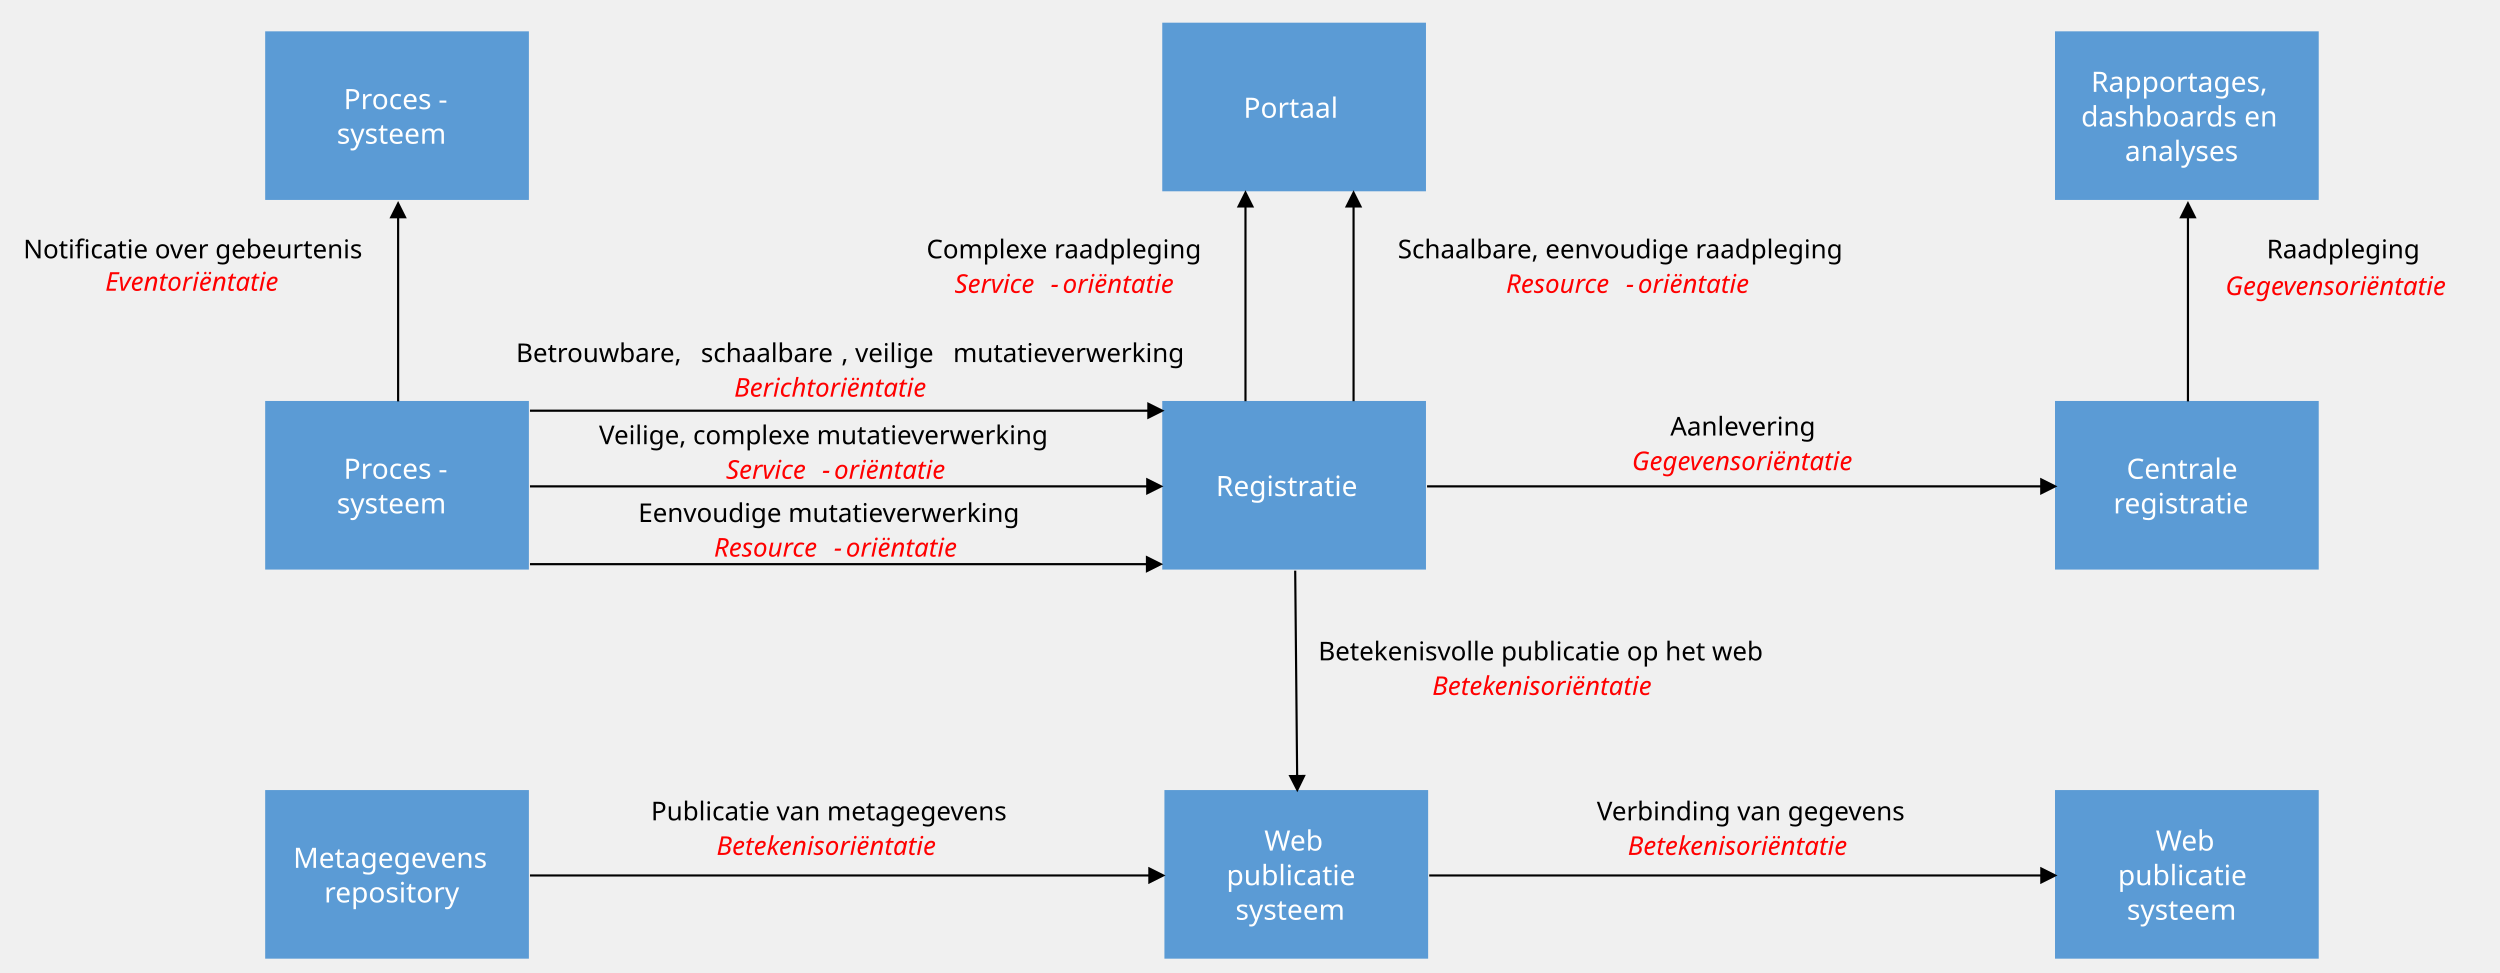
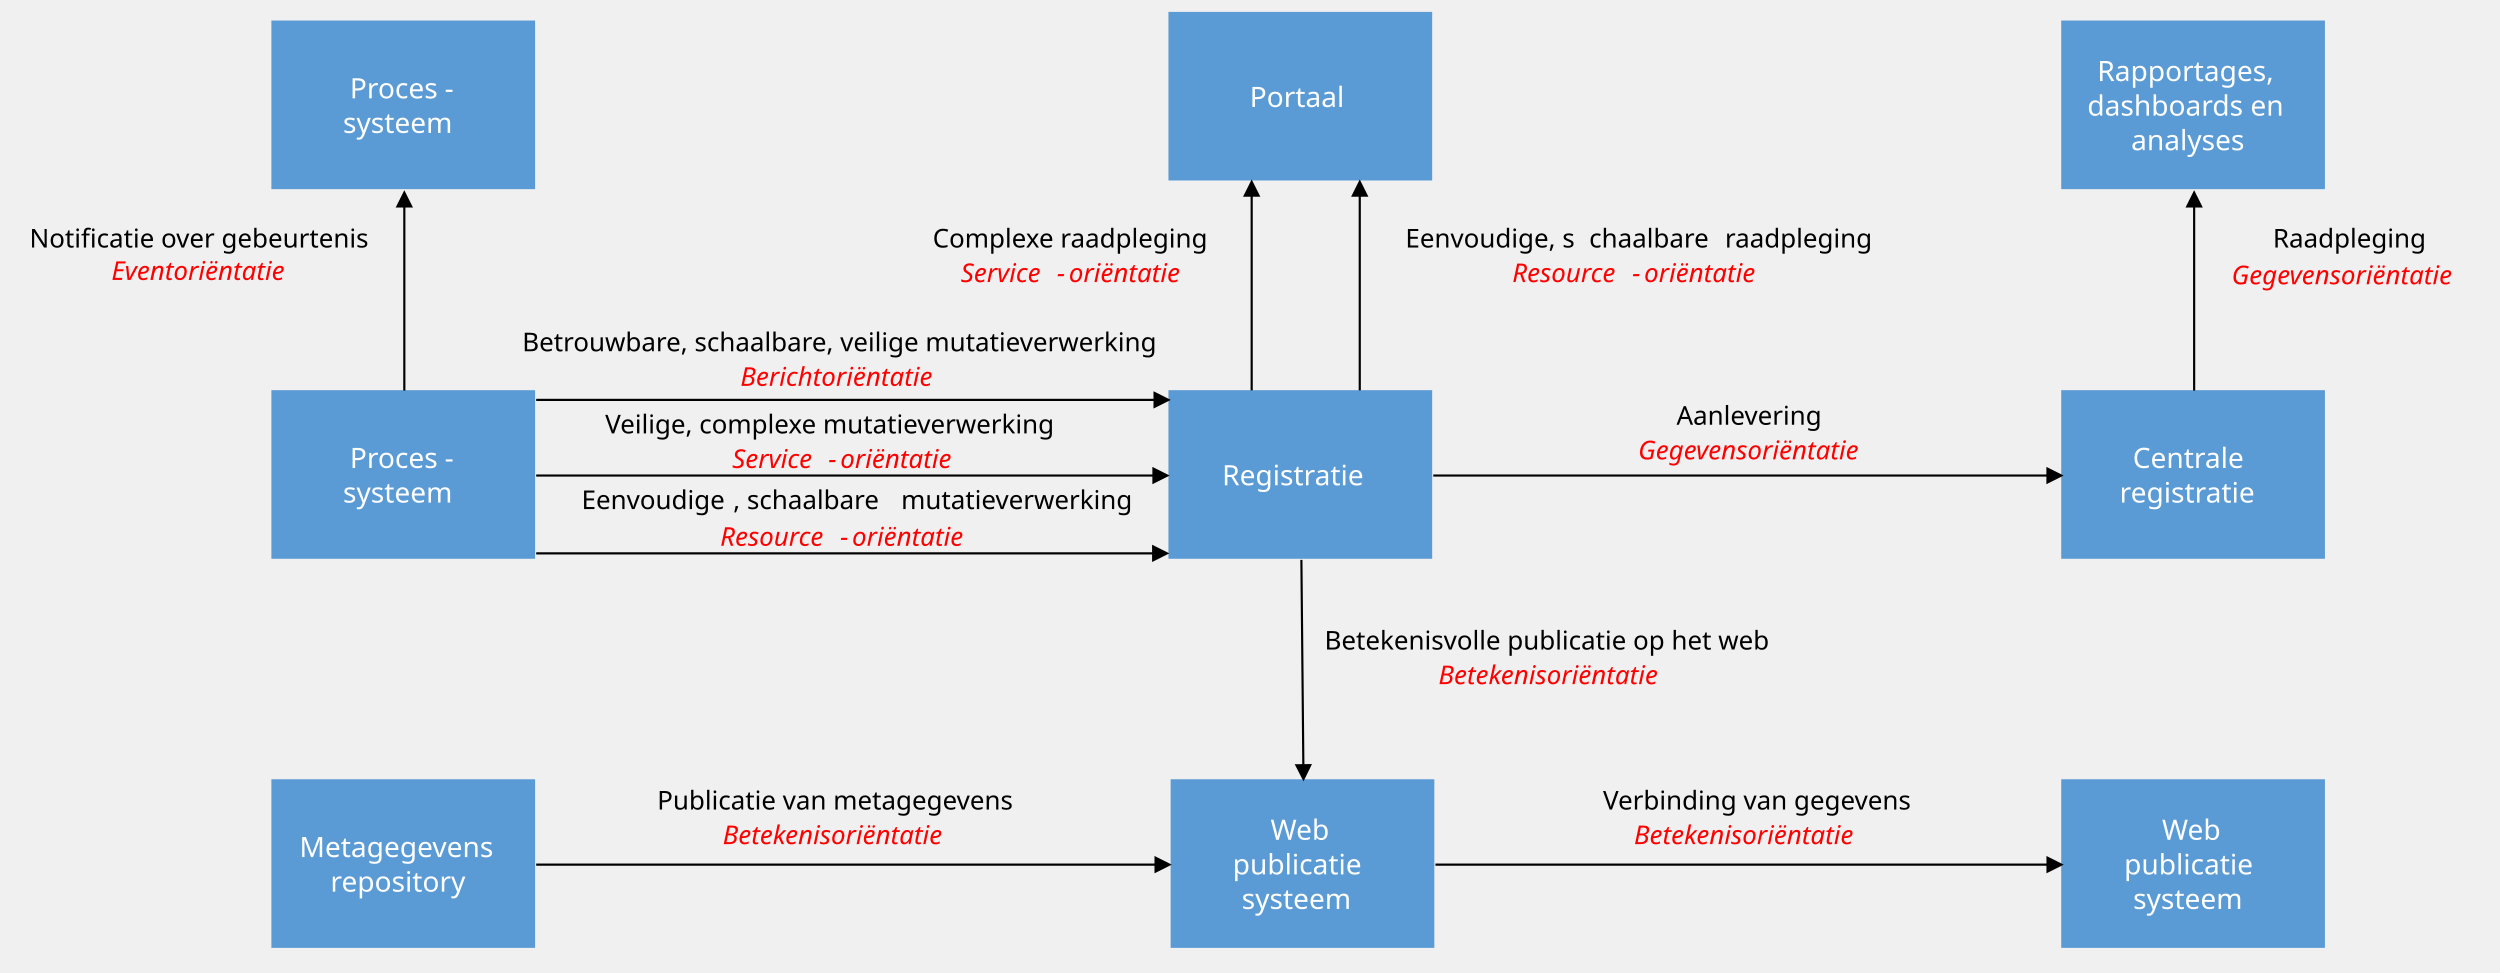
<svg xmlns="http://www.w3.org/2000/svg" width="306mm" height="119mm" viewBox="0 0 306 119" version="1.1" id="svg1">
  <defs id="defs1" />
  <g id="layer1">
-     <g transform="matrix(0.2645833,0,0,0.2645833,-17.01901,-53.31504)" id="g54">
+     <g transform="matrix(0.2645833,0,0,0.2645833,-16.25995,-54.63724)" id="g55">
      <rect x="602" y="387" width="122" height="78" fill="#5b9bd5" id="rect1" />
      <text fill="#ffffff" font-family="Verdana, Verdana_MSFontService, sans-serif" font-weight="400" font-size="13px" transform="translate(626.828,431)" id="text1">Registratie</text>
      <rect x="1015" y="387" width="122" height="78" fill="#5b9bd5" id="rect2" />
      <text fill="#ffffff" font-family="Verdana, Verdana_MSFontService, sans-serif" font-weight="400" font-size="13px" transform="translate(1048.1,423)" id="text2">Centrale</text>
      <text fill="#ffffff" font-family="Verdana, Verdana_MSFontService, sans-serif" font-weight="400" font-size="13px" transform="translate(1042.02,439)" id="text3">registratie</text>
      <rect x="602" y="212" width="122" height="78" fill="#5b9bd5" id="rect3" />
      <text fill="#ffffff" font-family="Verdana, Verdana_MSFontService, sans-serif" font-weight="400" font-size="13px" transform="translate(639.578,256)" id="text4">Portaal</text>
      <rect x="187" y="387" width="122" height="78" fill="#5b9bd5" id="rect4" />
      <text fill="#ffffff" font-family="Verdana, Verdana_MSFontService, sans-serif" font-weight="400" font-size="13px" transform="translate(223.304,423)" id="text5">Proces</text>
      <text fill="#ffffff" font-family="Verdana, Verdana_MSFontService, sans-serif" font-weight="400" font-size="13px" transform="translate(267.138,423)" id="text6">-</text>
      <text fill="#ffffff" font-family="Verdana, Verdana_MSFontService, sans-serif" font-weight="400" font-size="13px" transform="translate(220.138,439)" id="text7">systeem</text>
      <path d="m 690,387.107 v -90.94 h 1 v 90.94 z m -3.5,-89.607 4,-8 4,8 z" id="path7" />
-       <text font-family="Verdana, Verdana_MSFontService, sans-serif" font-weight="400" font-size="12px" transform="translate(710.951,321)" id="text8">Schaalbare, eenvoudige raadpleging</text>
-       <rect x="187" y="216" width="122" height="78" fill="#5b9bd5" id="rect8" />
-       <text fill="#ffffff" font-family="Verdana, Verdana_MSFontService, sans-serif" font-weight="400" font-size="13px" transform="translate(223.304,252)" id="text9">Proces</text>
-       <text fill="#ffffff" font-family="Verdana, Verdana_MSFontService, sans-serif" font-weight="400" font-size="13px" transform="translate(267.138,252)" id="text10">-</text>
-       <text fill="#ffffff" font-family="Verdana, Verdana_MSFontService, sans-serif" font-weight="400" font-size="13px" transform="translate(220.138,268)" id="text11">systeem</text>
-       <path d="M 0.5,-5.66354e-7 0.5,86.02 h -1 L -0.5,5.66354e-7 Z M 4,84.687 l -4,8 -4,-8 z" transform="matrix(1,0,0,-1,248.5,387.187)" id="path11" />
-       <text font-family="Verdana, Verdana_MSFontService, sans-serif" font-weight="400" font-size="12px" transform="translate(75.1132,321)" id="text12">Notificatie over gebeurtenis</text>
-       <path d="m 724.5,426 h 284.97 v 1 H 724.5 Z m 283.64,-3.5 8,4 -8,4 z" id="path12" />
-       <text font-family="Verdana, Verdana_MSFontService, sans-serif" font-weight="400" font-size="12px" transform="translate(837.034,403)" id="text13">Aanlevering</text>
-       <text fill="#ff0000" font-family="Verdana, Verdana_MSFontService, sans-serif" font-style="italic" font-weight="400" font-size="12px" transform="translate(112.979,336)" id="text14">Eventoriëntatie</text>
-       <text fill="#ff0000" font-family="Verdana, Verdana_MSFontService, sans-serif" font-style="italic" font-weight="400" font-size="12px" transform="translate(819.279,419)" id="text15">Gegevensoriëntatie</text>
-       <text fill="#ff0000" font-family="Verdana, Verdana_MSFontService, sans-serif" font-style="italic" font-weight="400" font-size="12px" transform="translate(761.028,337)" id="text16">Resource</text>
-       <text fill="#ff0000" font-family="Verdana, Verdana_MSFontService, sans-serif" font-style="italic" font-weight="400" font-size="12px" transform="translate(816.528,337)" id="text17">-</text>
-       <text fill="#ff0000" font-family="Verdana, Verdana_MSFontService, sans-serif" font-style="italic" font-weight="400" font-size="12px" transform="translate(822.028,337)" id="text18">oriëntatie</text>
-       <rect x="603" y="567" width="122" height="78" fill="#5b9bd5" id="rect18" />
-       <text fill="#ffffff" font-family="Verdana, Verdana_MSFontService, sans-serif" font-weight="400" font-size="13px" transform="translate(649.22,595)" id="text19">Web</text>
-       <text fill="#ffffff" font-family="Verdana, Verdana_MSFontService, sans-serif" font-weight="400" font-size="13px" transform="translate(631.72,611)" id="text20">publicatie</text>
-       <text fill="#ffffff" font-family="Verdana, Verdana_MSFontService, sans-serif" font-weight="400" font-size="13px" transform="translate(635.886,627)" id="text21">systeem</text>
-       <path d="m 309.5,391 h 286.906 v 1 H 309.5 Z m 285.573,-3.5 8,4 -8,4 z" id="path21" />
-       <text font-family="Verdana, Verdana_MSFontService, sans-serif" font-weight="400" font-size="12px" transform="translate(303.064,369)" id="text22">Betrouwbare,</text>
-       <text font-family="Verdana, Verdana_MSFontService, sans-serif" font-weight="400" font-size="12px" transform="translate(388.564,369)" id="text23">schaalbare</text>
-       <text font-family="Verdana, Verdana_MSFontService, sans-serif" font-weight="400" font-size="12px" transform="translate(453.564,369)" id="text24">, veilige</text>
-       <text font-family="Verdana, Verdana_MSFontService, sans-serif" font-weight="400" font-size="12px" transform="translate(505.23,369)" id="text25">mutatieverwerking</text>
-       <text fill="#ff0000" font-family="Verdana, Verdana_MSFontService, sans-serif" font-style="italic" font-weight="400" font-size="12px" transform="translate(403.947,385)" id="text26">Berichtoriëntatie</text>
-       <text font-family="Verdana, Verdana_MSFontService, sans-serif" font-weight="400" font-size="12px" transform="translate(492.923,321)" id="text27">Complexe raadpleging</text>
-       <text fill="#ff0000" font-family="Verdana, Verdana_MSFontService, sans-serif" font-style="italic" font-weight="400" font-size="12px" transform="translate(505.887,337)" id="text28">Service</text>
-       <text fill="#ff0000" font-family="Verdana, Verdana_MSFontService, sans-serif" font-style="italic" font-weight="400" font-size="12px" transform="translate(550.387,337)" id="text29">-</text>
-       <text fill="#ff0000" font-family="Verdana, Verdana_MSFontService, sans-serif" font-style="italic" font-weight="400" font-size="12px" transform="translate(555.887,337)" id="text30">oriëntatie</text>
-       <rect x="187" y="567" width="122" height="78" fill="#5b9bd5" id="rect30" />
-       <text fill="#ffffff" font-family="Verdana, Verdana_MSFontService, sans-serif" font-weight="400" font-size="13px" transform="translate(199.971,603)" id="text31">Metagegevens</text>
-       <text fill="#ffffff" font-family="Verdana, Verdana_MSFontService, sans-serif" font-weight="400" font-size="13px" transform="translate(214.304,619)" id="text32">repository</text>
-       <text font-family="Verdana, Verdana_MSFontService, sans-serif" font-weight="400" font-size="12px" transform="translate(365.492,581)" id="text33">Publicatie van metagegevens</text>
-       <text fill="#ff0000" font-family="Verdana, Verdana_MSFontService, sans-serif" font-style="italic" font-weight="400" font-size="12px" transform="translate(395.785,597)" id="text34">Betekenisoriëntatie</text>
-       <path d="m 640,387.107 v -90.94 h 1 v 90.94 z m -3.5,-89.607 4,-8 4,8 z" id="path34" />
-       <path d="m 309.5,606 h 287.368 v 1 H 309.5 Z m 286.035,-3.5 8,4 -8,4 z" id="path35" />
-       <text font-family="Verdana, Verdana_MSFontService, sans-serif" font-weight="400" font-size="12px" transform="translate(359.602,443)" id="text35">Eenvoudige mutatieverwerking</text>
-       <text fill="#ff0000" font-family="Verdana, Verdana_MSFontService, sans-serif" font-style="italic" font-weight="400" font-size="12px" transform="translate(394.607,459)" id="text36">Resource</text>
-       <text fill="#ff0000" font-family="Verdana, Verdana_MSFontService, sans-serif" font-style="italic" font-weight="400" font-size="12px" transform="translate(450.107,459)" id="text37">-</text>
-       <text fill="#ff0000" font-family="Verdana, Verdana_MSFontService, sans-serif" font-style="italic" font-weight="400" font-size="12px" transform="translate(455.607,459)" id="text38">oriëntatie</text>
-       <path d="m 309.5,462 h 286.257 v 1 H 309.5 Z m 284.924,-3.5 8,4 -8,4 z" id="path38" />
-       <rect x="1015" y="216" width="122" height="78" fill="#5b9bd5" id="rect38" />
-       <text fill="#ffffff" font-family="Verdana, Verdana_MSFontService, sans-serif" font-weight="400" font-size="13px" transform="translate(1031.69,244)" id="text39">Rapportages,</text>
-       <text fill="#ffffff" font-family="Verdana, Verdana_MSFontService, sans-serif" font-weight="400" font-size="13px" transform="translate(1027.1,260)" id="text40">dashboards en</text>
-       <text fill="#ffffff" font-family="Verdana, Verdana_MSFontService, sans-serif" font-weight="400" font-size="13px" transform="translate(1047.35,276)" id="text41">analyses</text>
-       <path d="M 0.5,-5.66354e-7 0.5,86.02 h -1 L -0.5,5.66354e-7 Z M 4,84.687 l -4,8 -4,-8 z" transform="matrix(1,0,0,-1,1076.5,387.187)" id="path41" />
-       <text font-family="Verdana, Verdana_MSFontService, sans-serif" font-weight="400" font-size="12px" transform="translate(1112.93,321)" id="text42">Raadpleging</text>
-       <text fill="#ff0000" font-family="Verdana, Verdana_MSFontService, sans-serif" font-style="italic" font-weight="400" font-size="12px" transform="translate(1093.83,338)" id="text43">Gegevensoriëntatie</text>
-       <text font-family="Verdana, Verdana_MSFontService, sans-serif" font-weight="400" font-size="12px" transform="translate(341.426,407)" id="text44">Veilige, complexe mutatieverwerking</text>
-       <text fill="#ff0000" font-family="Verdana, Verdana_MSFontService, sans-serif" font-style="italic" font-weight="400" font-size="12px" transform="translate(400.161,423)" id="text45">Service</text>
-       <text fill="#ff0000" font-family="Verdana, Verdana_MSFontService, sans-serif" font-style="italic" font-weight="400" font-size="12px" transform="translate(444.661,423)" id="text46">-</text>
-       <text fill="#ff0000" font-family="Verdana, Verdana_MSFontService, sans-serif" font-style="italic" font-weight="400" font-size="12px" transform="translate(450.161,423)" id="text47">oriëntatie</text>
-       <path d="m 309.5,426 h 286.393 v 1 H 309.5 Z m 285.06,-3.5 8,4 -8,4 z" id="path47" />
-       <path d="m 664,465.495 0.911,95.839 -1,0.01 L 663,465.505 Z m 4.398,94.473 -3.923,8.038 -4.076,-7.962 z" id="path48" />
-       <text fill="#ff0000" font-family="Verdana, Verdana_MSFontService, sans-serif" font-style="italic" font-weight="400" font-size="12px" transform="translate(726.889,523)" id="text48">Betekenisoriëntatie</text>
-       <text font-family="Verdana, Verdana_MSFontService, sans-serif" font-weight="400" font-size="12px" transform="translate(674.213,507)" id="text49">Betekenisvolle publicatie op het web</text>
-       <rect x="1015" y="567" width="122" height="78" fill="#5b9bd5" id="rect49" />
-       <text fill="#ffffff" font-family="Verdana, Verdana_MSFontService, sans-serif" font-weight="400" font-size="13px" transform="translate(1061.6,595)" id="text50">Web</text>
-       <text fill="#ffffff" font-family="Verdana, Verdana_MSFontService, sans-serif" font-weight="400" font-size="13px" transform="translate(1044.1,611)" id="text51">publicatie</text>
-       <text fill="#ffffff" font-family="Verdana, Verdana_MSFontService, sans-serif" font-weight="400" font-size="13px" transform="translate(1048.27,627)" id="text52">systeem</text>
-       <path d="m 725.5,606 h 284 v 1 h -284 z m 282.67,-3.5 8,4 -8,4 z" id="path52" />
-       <text fill="#ff0000" font-family="Verdana, Verdana_MSFontService, sans-serif" font-style="italic" font-weight="400" font-size="12px" transform="translate(817.343,597)" id="text53">Betekenisoriëntatie</text>
-       <text font-family="Verdana, Verdana_MSFontService, sans-serif" font-weight="400" font-size="12px" transform="translate(803.038,581)" id="text54">Verbinding van gegevens</text>
+       <text font-family="Verdana, Verdana_MSFontService, sans-serif" font-weight="400" font-size="12px" transform="translate(711.618,321)" id="text8">Eenvoudige, s</text>
+       <text font-family="Verdana, Verdana_MSFontService, sans-serif" font-weight="400" font-size="12px" transform="translate(796.618,321)" id="text9">chaalbare</text>
+       <text font-family="Verdana, Verdana_MSFontService, sans-serif" font-weight="400" font-size="12px" transform="translate(859.451,321)" id="text10">raadpleging</text>
+       <rect x="187" y="216" width="122" height="78" fill="#5b9bd5" id="rect10" />
+       <text fill="#ffffff" font-family="Verdana, Verdana_MSFontService, sans-serif" font-weight="400" font-size="13px" transform="translate(223.304,252)" id="text11">Proces</text>
+       <text fill="#ffffff" font-family="Verdana, Verdana_MSFontService, sans-serif" font-weight="400" font-size="13px" transform="translate(267.138,252)" id="text12">-</text>
+       <text fill="#ffffff" font-family="Verdana, Verdana_MSFontService, sans-serif" font-weight="400" font-size="13px" transform="translate(220.138,268)" id="text13">systeem</text>
+       <path d="M 0.5,-5.66354e-7 0.5,86.02 h -1 L -0.5,5.66354e-7 Z M 4,84.687 l -4,8 -4,-8 z" transform="matrix(1,0,0,-1,248.5,387.187)" id="path13" />
+       <text font-family="Verdana, Verdana_MSFontService, sans-serif" font-weight="400" font-size="12px" transform="translate(75.1132,321)" id="text14">Notificatie over gebeurtenis</text>
+       <path d="m 724.5,426 h 284.97 v 1 H 724.5 Z m 283.64,-3.5 8,4 -8,4 z" id="path14" />
+       <text font-family="Verdana, Verdana_MSFontService, sans-serif" font-weight="400" font-size="12px" transform="translate(837.034,403)" id="text15">Aanlevering</text>
+       <text fill="#ff0000" font-family="Verdana, Verdana_MSFontService, sans-serif" font-style="italic" font-weight="400" font-size="12px" transform="translate(112.979,336)" id="text16">Eventoriëntatie</text>
+       <text fill="#ff0000" font-family="Verdana, Verdana_MSFontService, sans-serif" font-style="italic" font-weight="400" font-size="12px" transform="translate(819.279,419)" id="text17">Gegevensoriëntatie</text>
+       <text fill="#ff0000" font-family="Verdana, Verdana_MSFontService, sans-serif" font-style="italic" font-weight="400" font-size="12px" transform="translate(761.028,337)" id="text18">Resource</text>
+       <text fill="#ff0000" font-family="Verdana, Verdana_MSFontService, sans-serif" font-style="italic" font-weight="400" font-size="12px" transform="translate(816.528,337)" id="text19">-</text>
+       <text fill="#ff0000" font-family="Verdana, Verdana_MSFontService, sans-serif" font-style="italic" font-weight="400" font-size="12px" transform="translate(822.028,337)" id="text20">oriëntatie</text>
+       <rect x="603" y="567" width="122" height="78" fill="#5b9bd5" id="rect20" />
+       <text fill="#ffffff" font-family="Verdana, Verdana_MSFontService, sans-serif" font-weight="400" font-size="13px" transform="translate(649.22,595)" id="text21">Web</text>
+       <text fill="#ffffff" font-family="Verdana, Verdana_MSFontService, sans-serif" font-weight="400" font-size="13px" transform="translate(631.72,611)" id="text22">publicatie</text>
+       <text fill="#ffffff" font-family="Verdana, Verdana_MSFontService, sans-serif" font-weight="400" font-size="13px" transform="translate(635.886,627)" id="text23">systeem</text>
+       <path d="m 309.5,391 h 286.906 v 1 H 309.5 Z m 285.573,-3.5 8,4 -8,4 z" id="path23" />
+       <text font-family="Verdana, Verdana_MSFontService, sans-serif" font-weight="400" font-size="12px" transform="translate(303.064,369)" id="text24">Betrouwbare, schaalbare, veilige mutatieverwerking</text>
+       <text fill="#ff0000" font-family="Verdana, Verdana_MSFontService, sans-serif" font-style="italic" font-weight="400" font-size="12px" transform="translate(403.947,385)" id="text25">Berichtoriëntatie</text>
+       <text font-family="Verdana, Verdana_MSFontService, sans-serif" font-weight="400" font-size="12px" transform="translate(492.923,321)" id="text26">Complexe raadpleging</text>
+       <text fill="#ff0000" font-family="Verdana, Verdana_MSFontService, sans-serif" font-style="italic" font-weight="400" font-size="12px" transform="translate(505.887,337)" id="text27">Service</text>
+       <text fill="#ff0000" font-family="Verdana, Verdana_MSFontService, sans-serif" font-style="italic" font-weight="400" font-size="12px" transform="translate(550.387,337)" id="text28">-</text>
+       <text fill="#ff0000" font-family="Verdana, Verdana_MSFontService, sans-serif" font-style="italic" font-weight="400" font-size="12px" transform="translate(555.887,337)" id="text29">oriëntatie</text>
+       <rect x="187" y="567" width="122" height="78" fill="#5b9bd5" id="rect29" />
+       <text fill="#ffffff" font-family="Verdana, Verdana_MSFontService, sans-serif" font-weight="400" font-size="13px" transform="translate(199.971,603)" id="text30">Metagegevens</text>
+       <text fill="#ffffff" font-family="Verdana, Verdana_MSFontService, sans-serif" font-weight="400" font-size="13px" transform="translate(214.304,619)" id="text31">repository</text>
+       <text font-family="Verdana, Verdana_MSFontService, sans-serif" font-weight="400" font-size="12px" transform="translate(365.492,581)" id="text32">Publicatie van metagegevens</text>
+       <text fill="#ff0000" font-family="Verdana, Verdana_MSFontService, sans-serif" font-style="italic" font-weight="400" font-size="12px" transform="translate(395.785,597)" id="text33">Betekenisoriëntatie</text>
+       <path d="m 640,387.107 v -90.94 h 1 v 90.94 z m -3.5,-89.607 4,-8 4,8 z" id="path33" />
+       <path d="m 309.5,606 h 287.368 v 1 H 309.5 Z m 286.035,-3.5 8,4 -8,4 z" id="path34" />
+       <text font-family="Verdana, Verdana_MSFontService, sans-serif" font-weight="400" font-size="12px" transform="translate(330.496,442)" id="text34">Eenvoudige</text>
+       <text font-family="Verdana, Verdana_MSFontService, sans-serif" font-weight="400" font-size="12px" transform="translate(400.662,442)" id="text35">, schaalbare</text>
+       <text font-family="Verdana, Verdana_MSFontService, sans-serif" font-weight="400" font-size="12px" transform="translate(478.329,442)" id="text36">mutatieverwerking</text>
+       <text fill="#ff0000" font-family="Verdana, Verdana_MSFontService, sans-serif" font-style="italic" font-weight="400" font-size="12px" transform="translate(394.607,459)" id="text37">Resource</text>
+       <text fill="#ff0000" font-family="Verdana, Verdana_MSFontService, sans-serif" font-style="italic" font-weight="400" font-size="12px" transform="translate(450.107,459)" id="text38">-</text>
+       <text fill="#ff0000" font-family="Verdana, Verdana_MSFontService, sans-serif" font-style="italic" font-weight="400" font-size="12px" transform="translate(455.607,459)" id="text39">oriëntatie</text>
+       <path d="m 309.5,462 h 286.257 v 1 H 309.5 Z m 284.924,-3.5 8,4 -8,4 z" id="path39" />
+       <rect x="1015" y="216" width="122" height="78" fill="#5b9bd5" id="rect39" />
+       <text fill="#ffffff" font-family="Verdana, Verdana_MSFontService, sans-serif" font-weight="400" font-size="13px" transform="translate(1031.69,244)" id="text40">Rapportages,</text>
+       <text fill="#ffffff" font-family="Verdana, Verdana_MSFontService, sans-serif" font-weight="400" font-size="13px" transform="translate(1027.1,260)" id="text41">dashboards en</text>
+       <text fill="#ffffff" font-family="Verdana, Verdana_MSFontService, sans-serif" font-weight="400" font-size="13px" transform="translate(1047.35,276)" id="text42">analyses</text>
+       <path d="M 0.5,-5.66354e-7 0.5,86.02 h -1 L -0.5,5.66354e-7 Z M 4,84.687 l -4,8 -4,-8 z" transform="matrix(1,0,0,-1,1076.5,387.187)" id="path42" />
+       <text font-family="Verdana, Verdana_MSFontService, sans-serif" font-weight="400" font-size="12px" transform="translate(1112.93,321)" id="text43">Raadpleging</text>
+       <text fill="#ff0000" font-family="Verdana, Verdana_MSFontService, sans-serif" font-style="italic" font-weight="400" font-size="12px" transform="translate(1093.83,338)" id="text44">Gegevensoriëntatie</text>
+       <text font-family="Verdana, Verdana_MSFontService, sans-serif" font-weight="400" font-size="12px" transform="translate(341.426,407)" id="text45">Veilige, complexe mutatieverwerking</text>
+       <text fill="#ff0000" font-family="Verdana, Verdana_MSFontService, sans-serif" font-style="italic" font-weight="400" font-size="12px" transform="translate(400.161,423)" id="text46">Service</text>
+       <text fill="#ff0000" font-family="Verdana, Verdana_MSFontService, sans-serif" font-style="italic" font-weight="400" font-size="12px" transform="translate(444.661,423)" id="text47">-</text>
+       <text fill="#ff0000" font-family="Verdana, Verdana_MSFontService, sans-serif" font-style="italic" font-weight="400" font-size="12px" transform="translate(450.161,423)" id="text48">oriëntatie</text>
+       <path d="m 309.5,426 h 286.393 v 1 H 309.5 Z m 285.06,-3.5 8,4 -8,4 z" id="path48" />
+       <path d="m 664,465.495 0.911,95.839 -1,0.01 L 663,465.505 Z m 4.398,94.473 -3.923,8.038 -4.076,-7.962 z" id="path49" />
+       <text fill="#ff0000" font-family="Verdana, Verdana_MSFontService, sans-serif" font-style="italic" font-weight="400" font-size="12px" transform="translate(726.889,523)" id="text49">Betekenisoriëntatie</text>
+       <text font-family="Verdana, Verdana_MSFontService, sans-serif" font-weight="400" font-size="12px" transform="translate(674.213,507)" id="text50">Betekenisvolle publicatie op het web</text>
+       <rect x="1015" y="567" width="122" height="78" fill="#5b9bd5" id="rect50" />
+       <text fill="#ffffff" font-family="Verdana, Verdana_MSFontService, sans-serif" font-weight="400" font-size="13px" transform="translate(1061.6,595)" id="text51">Web</text>
+       <text fill="#ffffff" font-family="Verdana, Verdana_MSFontService, sans-serif" font-weight="400" font-size="13px" transform="translate(1044.1,611)" id="text52">publicatie</text>
+       <text fill="#ffffff" font-family="Verdana, Verdana_MSFontService, sans-serif" font-weight="400" font-size="13px" transform="translate(1048.27,627)" id="text53">systeem</text>
+       <path d="m 725.5,606 h 284 v 1 h -284 z m 282.67,-3.5 8,4 -8,4 z" id="path53" />
+       <text fill="#ff0000" font-family="Verdana, Verdana_MSFontService, sans-serif" font-style="italic" font-weight="400" font-size="12px" transform="translate(817.343,597)" id="text54">Betekenisoriëntatie</text>
+       <text font-family="Verdana, Verdana_MSFontService, sans-serif" font-weight="400" font-size="12px" transform="translate(803.038,581)" id="text55">Verbinding van gegevens</text>
    </g>
  </g>
</svg>
